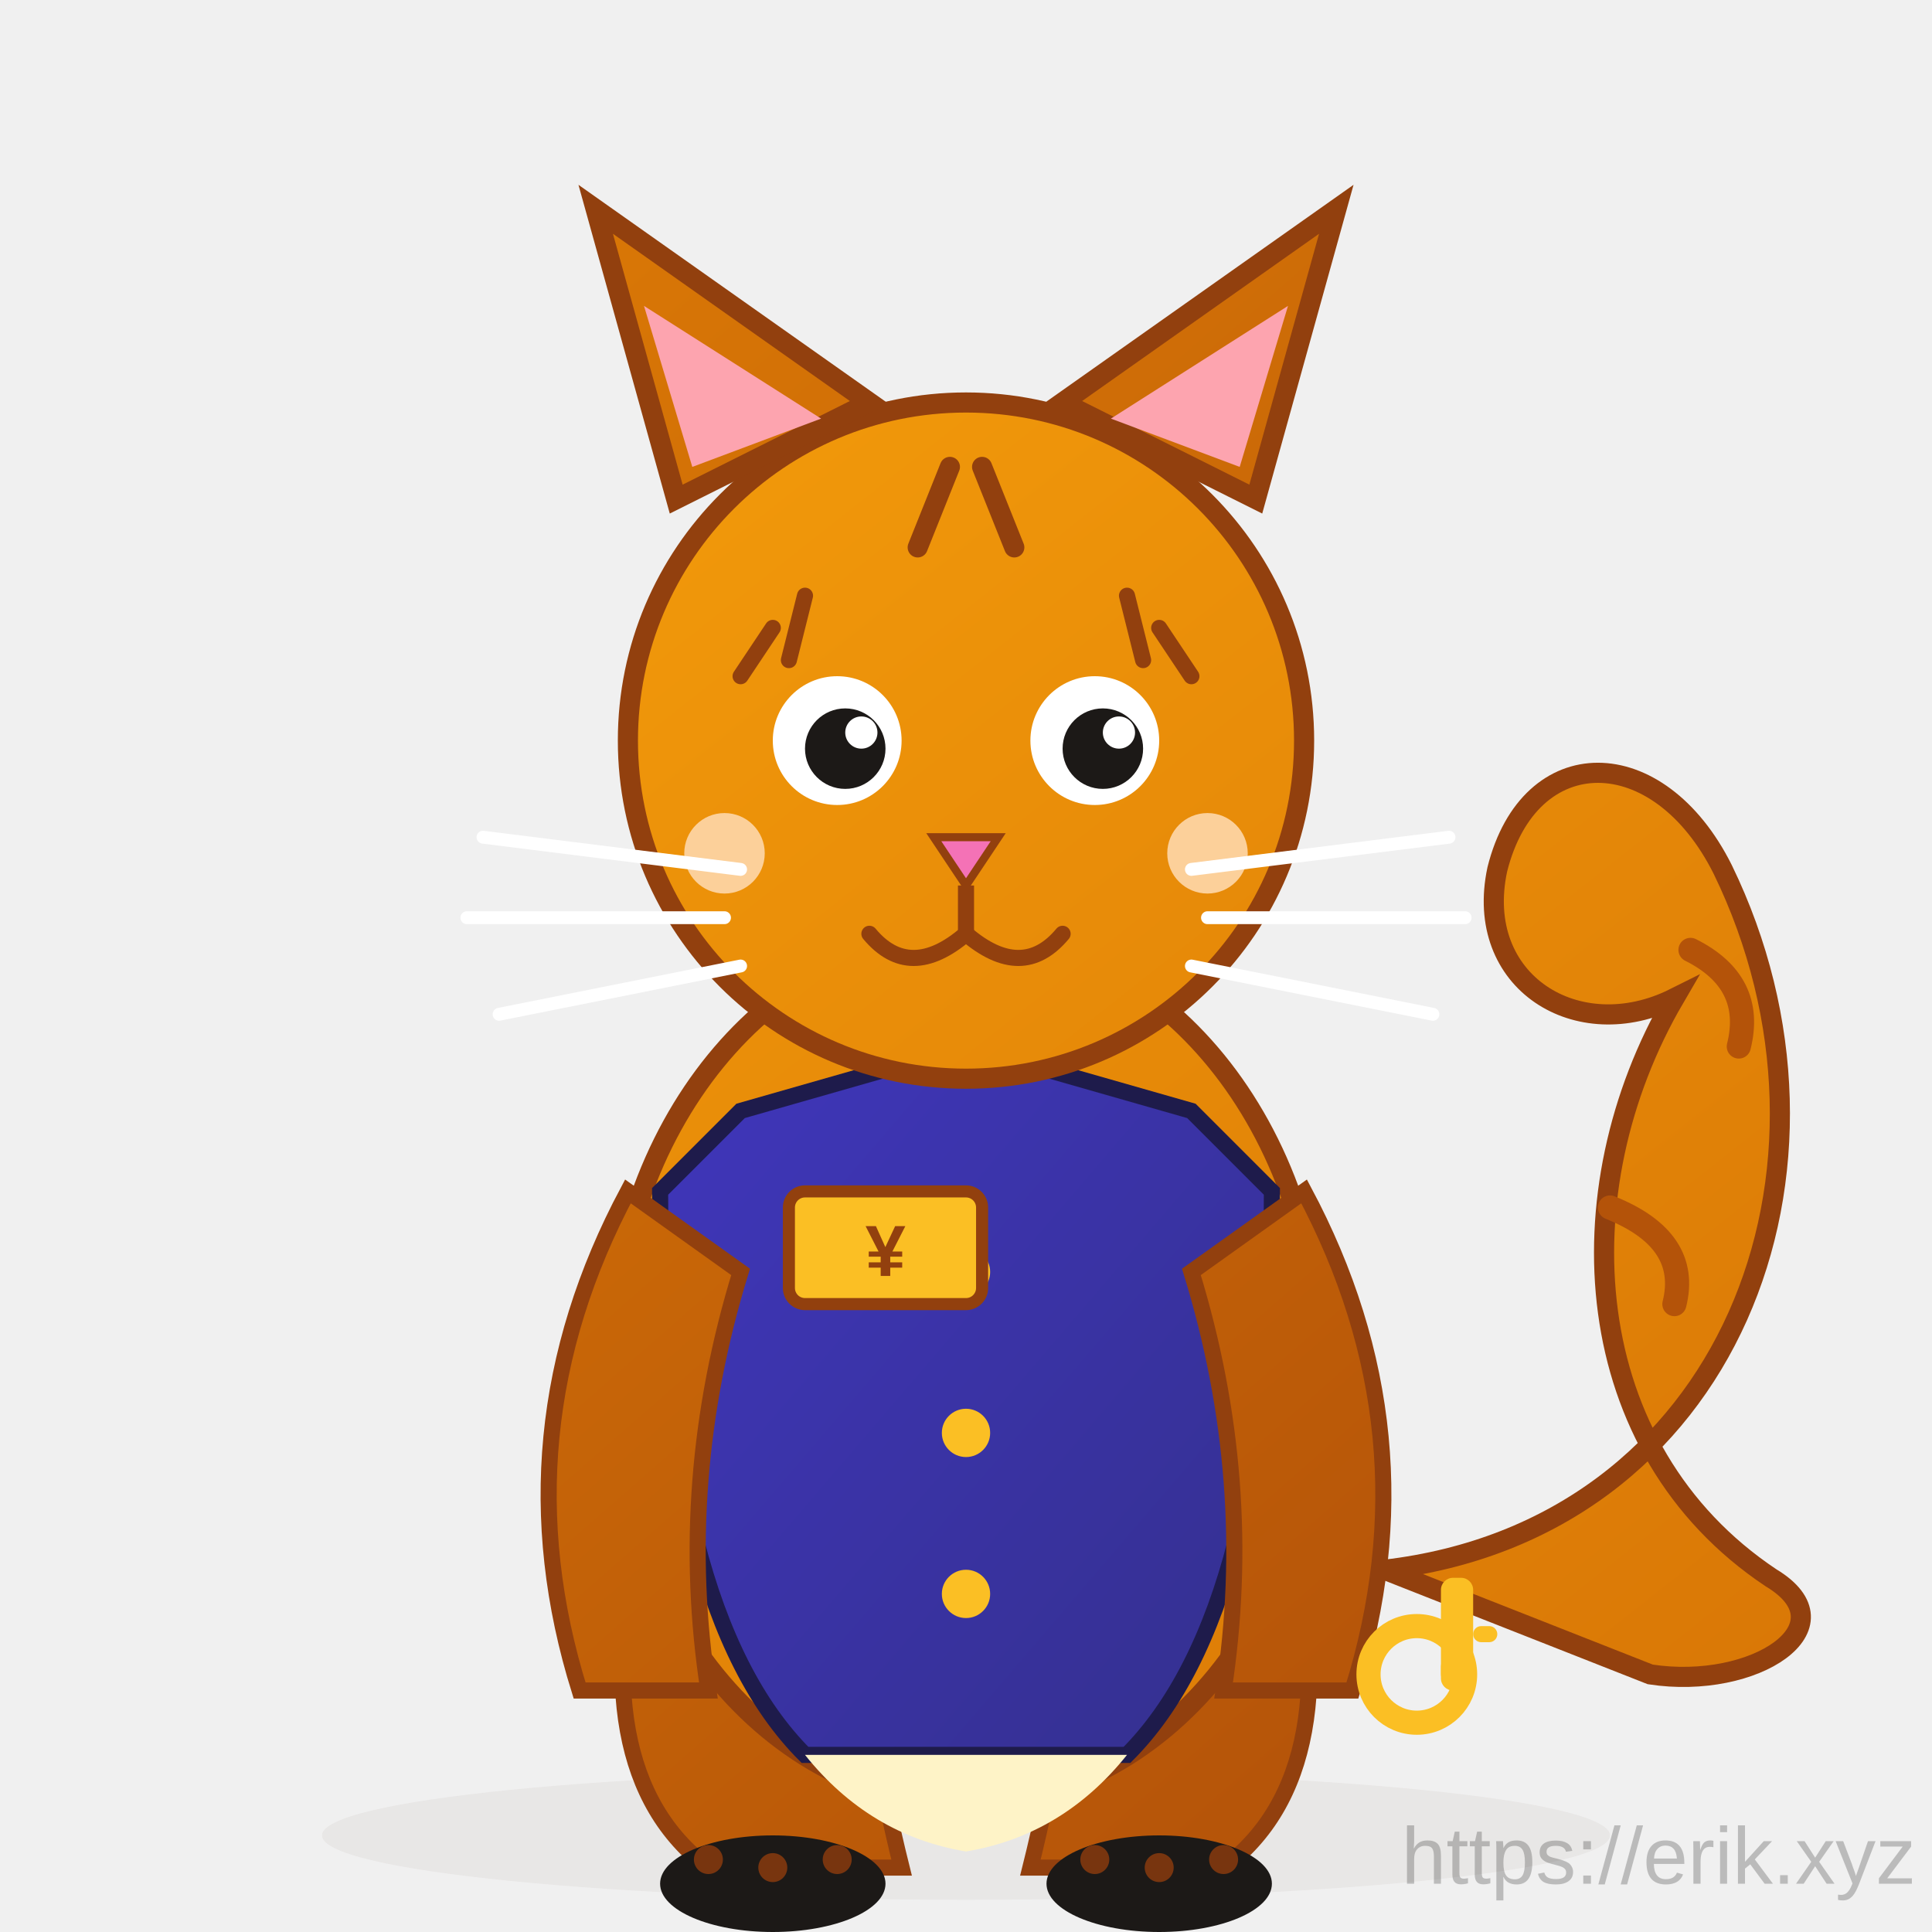
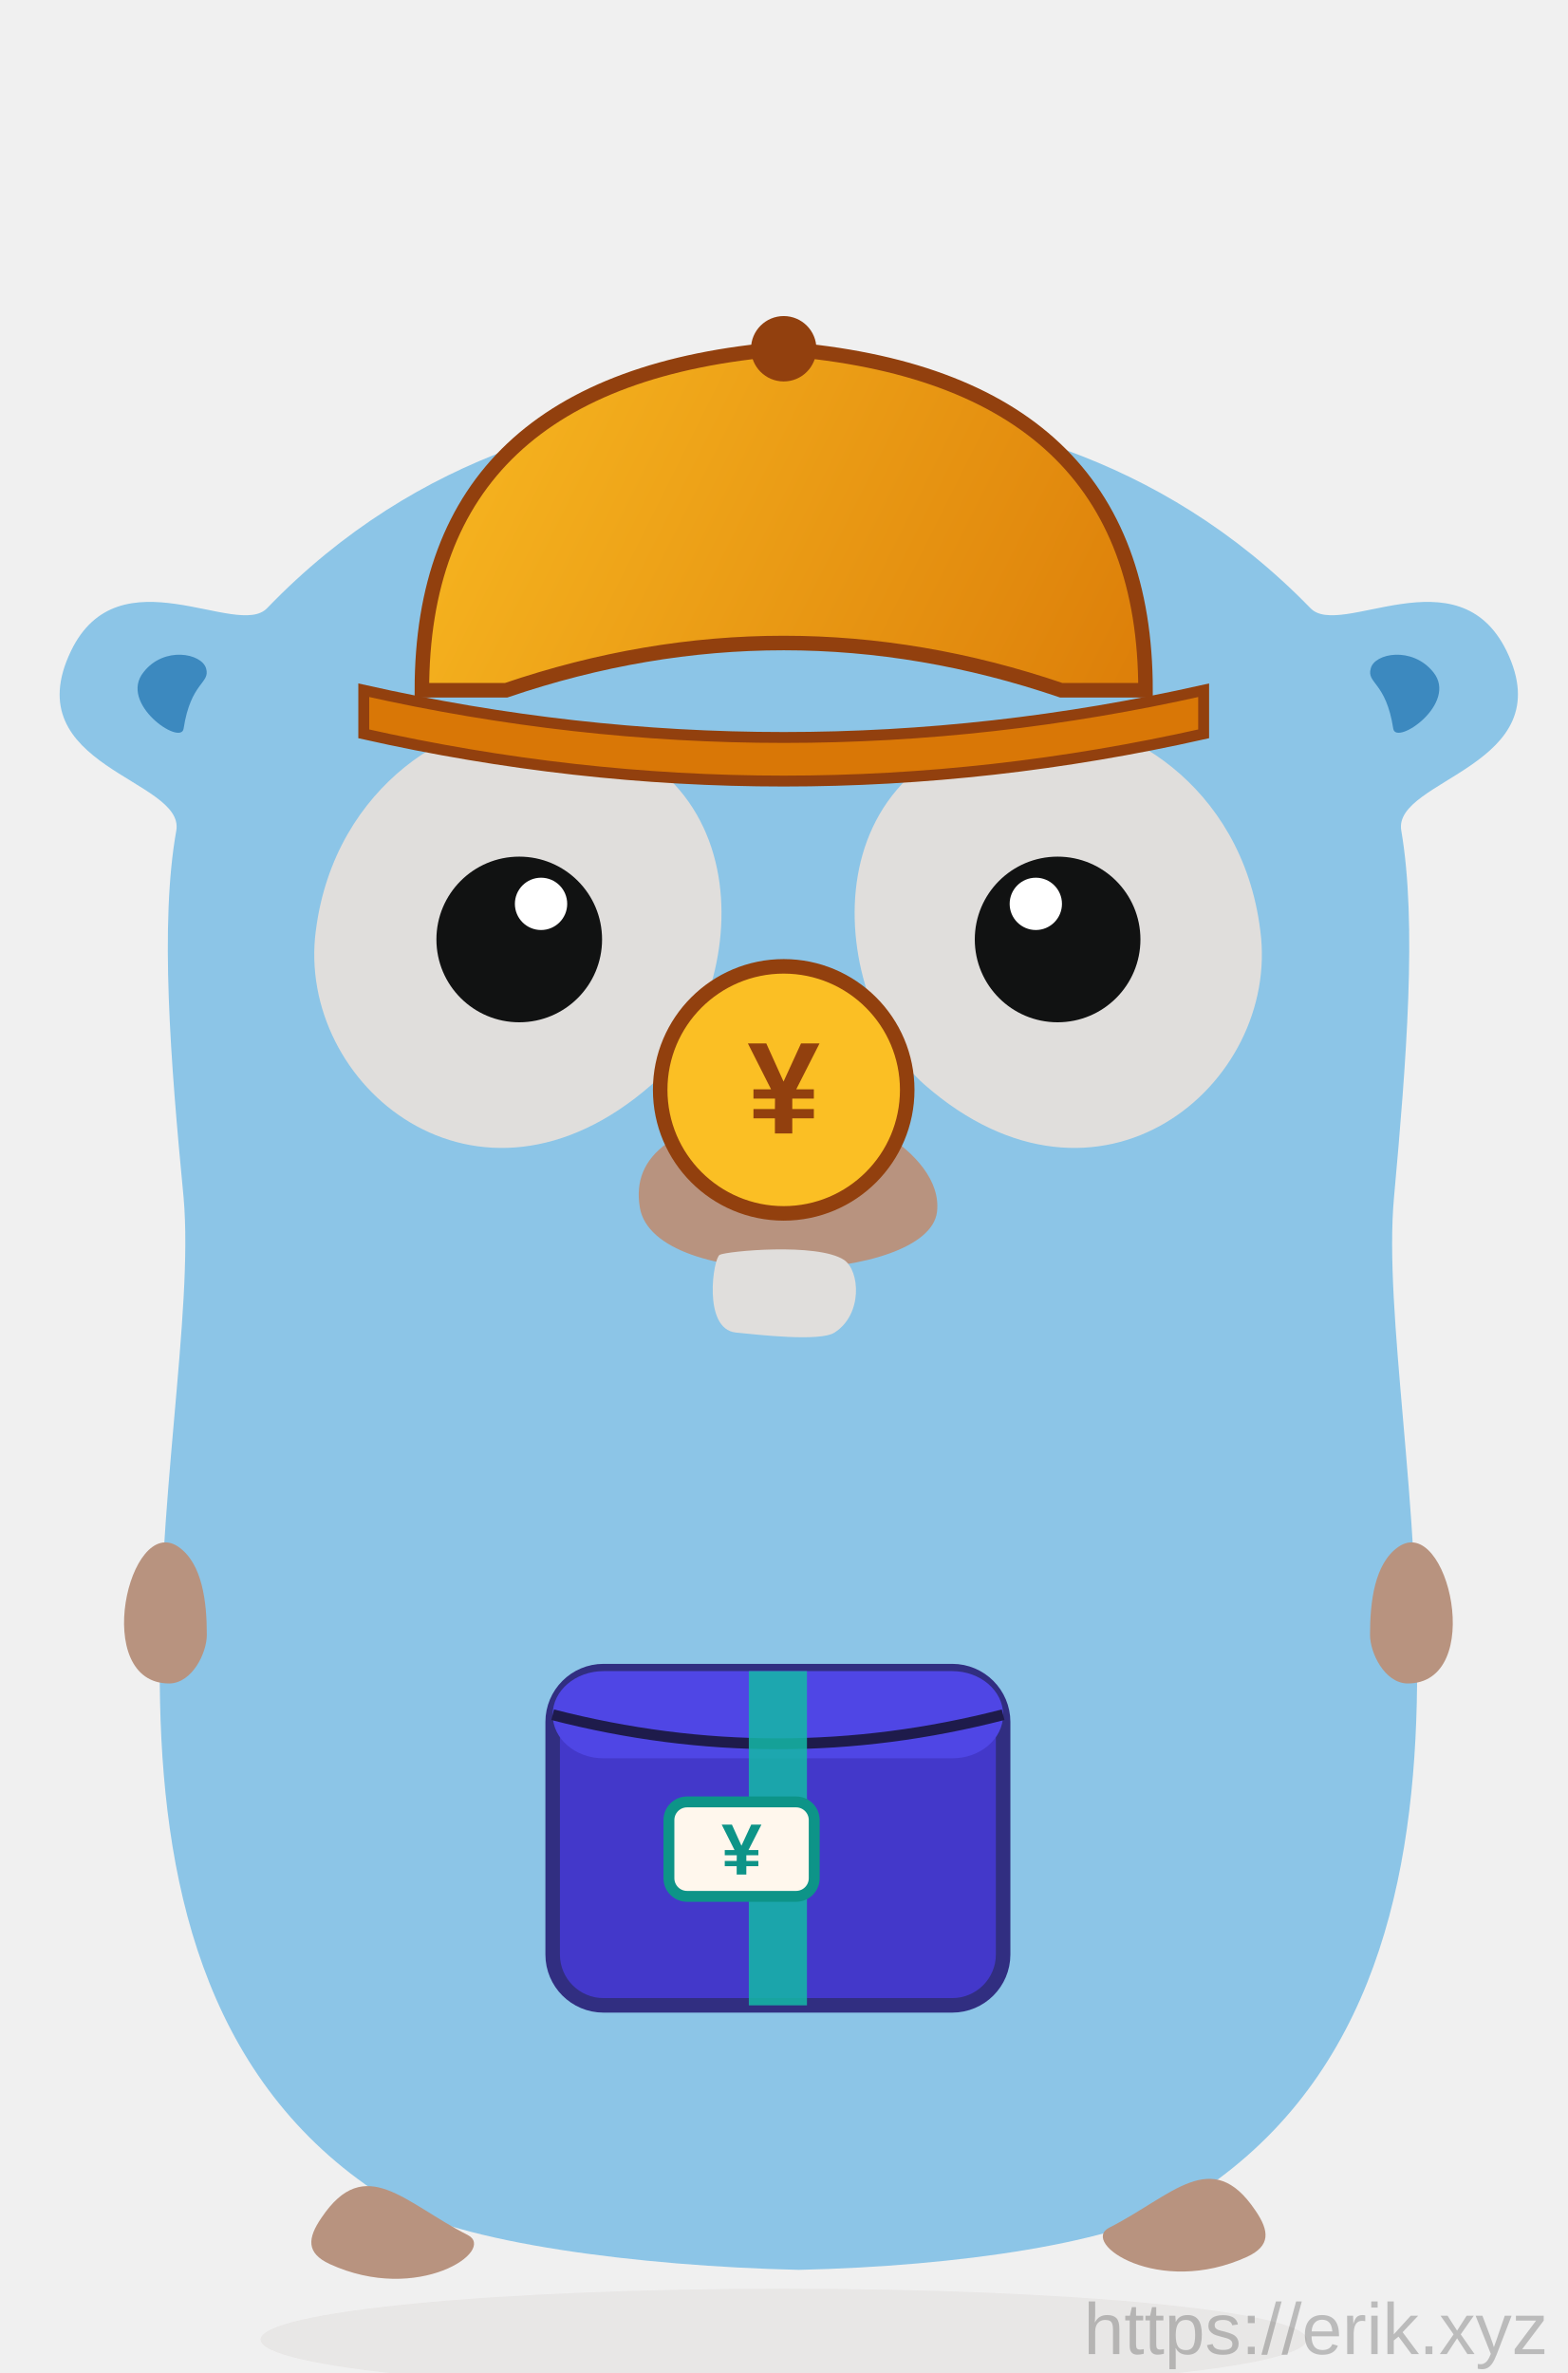
- <svg xmlns="http://www.w3.org/2000/svg" viewBox="0 0 240 240" width="240" height="240" role="img" aria-label="租租猫 —— item-rental 吉祥物">
+ <svg xmlns="http://www.w3.org/2000/svg" viewBox="0 0 215.6 326.6" width="216" height="327" role="img" aria-label="租租鼠 —— item-rental 吉祥物 (Go Gopher)">
  <defs>
-     <linearGradient id="fur" x1="50" y1="40" x2="200" y2="230" gradientUnits="userSpaceOnUse">
-       <stop offset="0" stop-color="#f59e0b" />
+     <linearGradient id="helmet" x1="50" y1="40" x2="170" y2="100" gradientUnits="userSpaceOnUse">
+       <stop offset="0" stop-color="#fbbf24" />
      <stop offset="1" stop-color="#d97706" />
    </linearGradient>
-     <linearGradient id="furDark" x1="60" y1="40" x2="200" y2="200" gradientUnits="userSpaceOnUse">
-       <stop offset="0" stop-color="#d97706" />
-       <stop offset="1" stop-color="#b45309" />
-     </linearGradient>
-     <linearGradient id="vest" x1="60" y1="100" x2="200" y2="220" gradientUnits="userSpaceOnUse">
-       <stop offset="0" stop-color="#4338ca" />
-       <stop offset="1" stop-color="#312e81" />
-     </linearGradient>
  </defs>
-   <ellipse cx="120" cy="228" rx="80" ry="8" fill="#e7e5e4" opacity="0.9" />
-   <path d="M172 195            C 215 190, 232 145, 214 108            C 206 92, 190 92, 186 108            C 183 122, 196 130, 208 124            C 194 148, 196 180, 220 196            C 230 202, 218 210, 205 208 Z" fill="url(#fur)" stroke="#92400e" stroke-width="2.5" />
-   <path d="M210 118 Q218 122 216 130" fill="none" stroke="#b45309" stroke-width="3" stroke-linecap="round" />
-   <path d="M200 150 Q210 154 208 162" fill="none" stroke="#b45309" stroke-width="3" stroke-linecap="round" />
-   <path d="M80 188 Q72 220 88 232 L112 232 Q108 216 104 188 Z" fill="url(#furDark)" stroke="#92400e" stroke-width="2" />
-   <path d="M160 188 Q168 220 152 232 L128 232 Q132 216 136 188 Z" fill="url(#furDark)" stroke="#92400e" stroke-width="2" />
-   <ellipse cx="96" cy="234" rx="14" ry="6" fill="#1c1917" />
-   <ellipse cx="144" cy="234" rx="14" ry="6" fill="#1c1917" />
-   <circle cx="88" cy="231" r="1.8" fill="#78350f" />
-   <circle cx="96" cy="232" r="1.8" fill="#78350f" />
-   <circle cx="104" cy="231" r="1.8" fill="#78350f" />
-   <circle cx="136" cy="231" r="1.8" fill="#78350f" />
-   <circle cx="144" cy="232" r="1.8" fill="#78350f" />
-   <circle cx="152" cy="231" r="1.8" fill="#78350f" />
-   <ellipse cx="120" cy="170" rx="44" ry="54" fill="url(#fur)" stroke="#92400e" stroke-width="2.5" />
-   <path d="M82 148 Q82 200 100 218 L140 218 Q158 200 158 148            L148 138 L120 130 L92 138 Z" fill="url(#vest)" stroke="#1e1b4b" stroke-width="2" />
-   <circle cx="120" cy="158" r="3" fill="#fbbf24" />
-   <circle cx="120" cy="178" r="3" fill="#fbbf24" />
-   <circle cx="120" cy="198" r="3" fill="#fbbf24" />
-   <path d="M100 218 L140 218 Q132 228 120 230 Q108 228 100 218 Z" fill="#fef3c7" />
-   <rect x="98" y="148" width="24" height="14" rx="2" fill="#fbbf24" stroke="#92400e" stroke-width="1.5" />
-   <text x="110" y="158.5" text-anchor="middle" font-size="9" fill="#92400e" font-family="Arial, sans-serif" font-weight="bold">¥</text>
-   <path d="M78 148 Q62 178 72 210 L88 210 Q84 184 92 158 Z" fill="url(#furDark)" stroke="#92400e" stroke-width="2" />
-   <path d="M162 148 Q178 178 168 210 L152 210 Q156 184 148 158 Z" fill="url(#furDark)" stroke="#92400e" stroke-width="2" />
-   <circle cx="176" cy="208" r="6" fill="none" stroke="#fbbf24" stroke-width="3" />
-   <rect x="179" y="196" width="4" height="14" rx="1.5" fill="#fbbf24" />
-   <rect x="179" y="206" width="3" height="3" rx="1" fill="#fbbf24" />
-   <rect x="183" y="202" width="3" height="2" rx="1" fill="#fbbf24" />
-   <circle cx="120" cy="92" r="42" fill="url(#fur)" stroke="#92400e" stroke-width="2.5" />
-   <path d="M84 62 L74 26 L108 50 Z" fill="url(#furDark)" stroke="#92400e" stroke-width="2.5" />
-   <path d="M86 58 L80 38 L102 52 Z" fill="#fda4af" />
-   <path d="M156 62 L166 26 L132 50 Z" fill="url(#furDark)" stroke="#92400e" stroke-width="2.5" />
-   <path d="M154 58 L160 38 L138 52 Z" fill="#fda4af" />
-   <path d="M118 58 L114 68 M122 58 L126 68" stroke="#92400e" stroke-width="2.5" stroke-linecap="round" fill="none" />
-   <path d="M96 78 L92 84 M100 74 L98 82" stroke="#92400e" stroke-width="2" stroke-linecap="round" fill="none" />
-   <path d="M144 78 L148 84 M140 74 L142 82" stroke="#92400e" stroke-width="2" stroke-linecap="round" fill="none" />
+   <ellipse cx="107.8" cy="322" rx="72" ry="7" fill="#e7e5e4" opacity="0.9" />
+   <g transform="translate(0,45)">
+     <g>
+       <path fill="#8CC5E7" d="M207.3,44.6c-6.7-13.7-22.9-1.6-27-5.9c-21-21.6-46.4-27-66.3-28c0,0-9,0-11,0c-20,0.5-45.4,6.3-66.3,28         c-4.1,4.3-20.4-7.8-27,5.9c-7.7,16,15.7,17.6,14.5,24.7c-2.3,12.8-0.8,31.8,1,50.5C28,151.5,4.3,227.4,53.6,257.9         c9.3,5.8,34.4,9,56.2,9.5l0,0c0,0,0.1,0,0.1,0c0,0,0.1,0,0.1,0l0,0c21.8-0.5,43.9-3.7,53.2-9.5c49.4-30.5,25.7-106.4,28.6-138.1         c1.7-18.7,3.2-37.7,1-50.5C191.6,62.2,215,60.5,207.3,44.6z" />
+       <g>
+         <path fill="#E0DEDC" d="M143.2,54.3c-33.4,3.9-28.9,38.7-16,50c24,21,49,0,46.2-21.2C170.9,62.7,153.6,53.1,143.2,54.3z" />
+         <circle fill="#111212" cx="145.5" cy="84.3" r="11.4" />
+         <circle fill="#FFFFFF" cx="142.5" cy="79.4" r="3.6" />
+       </g>
+       <g>
+         <path fill="#B8937F" d="M108.5,107c-16,2.4-21.7,7-20.5,14.2c2,11.8,39.7,10.5,40.9,0.6C129.9,113.3,114.8,106.1,108.5,107z" />
+         <path d="M98.2,111.8c-2.7,9.8,21.7,8.3,21.1,2c-0.3-3.7-3.6-8.4-12.3-8.2C103.6,105.7,99.4,107.2,98.2,111.8z" />
+         <path fill="#E0DEDC" d="M99,127.7c-0.9,0.4-2.4,10.2,2.2,10.7c3.1,0.3,11.6,1.3,13.6,0c3.9-2.5,3.5-8.5,1.3-10           C112.4,126,100,127.2,99,127.7z" />
+       </g>
+       <g>
+         <path fill="#E0DEDC" d="M73.6,54.3c33.4,3.9,28.9,38.7,16,50c-24,21-49,0-46.2-21.2C46,62.7,63.3,53.1,73.6,54.3z" />
+         <circle fill="#111212" cx="71.4" cy="84.3" r="11.4" />
+         <circle fill="#FFFFFF" cx="74.4" cy="79.4" r="3.6" />
+       </g>
+       <path fill="#B8937F" d="M193.6,186.7c11,0.1,5.6-23.5-1.2-18.8c-3.3,2.3-3.9,7.6-3.9,12.1C188.5,182.5,190.5,186.6,193.6,186.7z" />
+       <path fill="#B8937F" d="M23.3,186.7c-11,0.1-5.6-23.5,1.2-18.8c3.3,2.3,3.9,7.6,3.9,12.1C28.4,182.5,26.4,186.6,23.3,186.7z" />
+       <path fill="#B8937F" d="M172.7,259.2c-6-8.9-11.4-2-20.1,2.4c-4.1,2.1,6.8,9.6,19,4C174.8,264.1,174.7,262.1,172.7,259.2z" />
+       <path fill="#B8937F" d="M44.2,260.2c6-8.9,11.4-2,20.1,2.4c4.1,2.1-6.8,9.6-19,4C42.1,265.1,42.2,263.1,44.2,260.2z" />
+       <path fill="#3C89BF" d="M188.6,47c-0.6,2.1,2.1,1.8,3.1,8.3c0.4,2.4,9-3.5,5.5-7.8C194.3,43.9,189.1,44.9,188.6,47z" />
+       <path fill="#3C89BF" d="M28.3,47c0.6,2.1-2.1,1.8-3.1,8.3c-0.4,2.4-9-3.5-5.5-7.8C22.5,43.9,27.7,44.9,28.3,47z" />
+     </g>
+   </g>
+   <circle cx="107.8" cy="150" r="17" fill="#fbbf24" stroke="#92400e" stroke-width="2" />
+   <text x="107.8" y="156" text-anchor="middle" font-size="18" font-family="Arial, sans-serif" font-weight="bold" fill="#92400e">¥</text>
  <g>
-     <circle cx="104" cy="92" r="8" fill="#ffffff" />
-     <circle cx="136" cy="92" r="8" fill="#ffffff" />
-     <circle cx="105" cy="93" r="5" fill="#1c1917" />
-     <circle cx="137" cy="93" r="5" fill="#1c1917" />
-     <circle cx="107" cy="91" r="2" fill="#ffffff" />
-     <circle cx="139" cy="91" r="2" fill="#ffffff" />
+     <rect x="76" y="230" width="62" height="46" rx="7" fill="#4338ca" stroke="#312e81" stroke-width="2" />
+     <rect x="76" y="230" width="62" height="12" rx="7" fill="#4f46e5" />
+     <path d="M76 236 Q107 244 138 236" stroke="#1e1b4b" stroke-width="1.5" fill="none" />
+     <rect x="103" y="230" width="8" height="46" fill="#14b8a6" opacity="0.85" />
+     <rect x="92" y="248" width="20" height="13" rx="2.5" fill="#fff7ed" stroke="#0d9488" stroke-width="1.5" />
+     <text x="102" y="258" text-anchor="middle" font-size="10" font-family="Arial, sans-serif" font-weight="bold" fill="#0d9488">¥</text>
  </g>
-   <circle cx="90" cy="106" r="5" fill="#fed7aa" opacity="0.9" />
-   <circle cx="150" cy="106" r="5" fill="#fed7aa" opacity="0.9" />
-   <path d="M116 104 L124 104 L120 110 Z" fill="#f472b6" stroke="#92400e" stroke-width="1" />
-   <path d="M120 110 L120 116" stroke="#92400e" stroke-width="2" fill="none" />
-   <path d="M120 116 Q113 122 108 116" stroke="#92400e" stroke-width="2" fill="none" stroke-linecap="round" />
-   <path d="M120 116 Q127 122 132 116" stroke="#92400e" stroke-width="2" fill="none" stroke-linecap="round" />
-   <g stroke="#ffffff" stroke-width="1.6" stroke-linecap="round">
-     <line x1="92" y1="108" x2="60" y2="104" />
-     <line x1="90" y1="114" x2="58" y2="114" />
-     <line x1="92" y1="120" x2="62" y2="126" />
-     <line x1="148" y1="108" x2="180" y2="104" />
-     <line x1="150" y1="114" x2="182" y2="114" />
-     <line x1="148" y1="120" x2="178" y2="126" />
+   <g>
+     <path d="M58 95 Q58 52 107.8 48 Q157.6 52 157.6 95 L146 95 Q107.8 82 69.6 95 Z" fill="url(#helmet)" stroke="#92400e" stroke-width="2" />
+     <path d="M50 95 Q107.8 108 165.6 95 L165.6 101 Q107.8 114 50 101 Z" fill="#d97706" stroke="#92400e" stroke-width="1.5" />
+     <circle cx="107.8" cy="48" r="4.5" fill="#92400e" />
  </g>
-   <text x="238" y="234" text-anchor="end" fill="rgba(0,0,0,0.22)" font-size="10" font-family="Arial, sans-serif">https://erik.xyz</text>
+   <text x="213" y="324" text-anchor="end" fill="rgba(0,0,0,0.22)" font-size="10" font-family="Arial, sans-serif">https://erik.xyz</text>
</svg>
